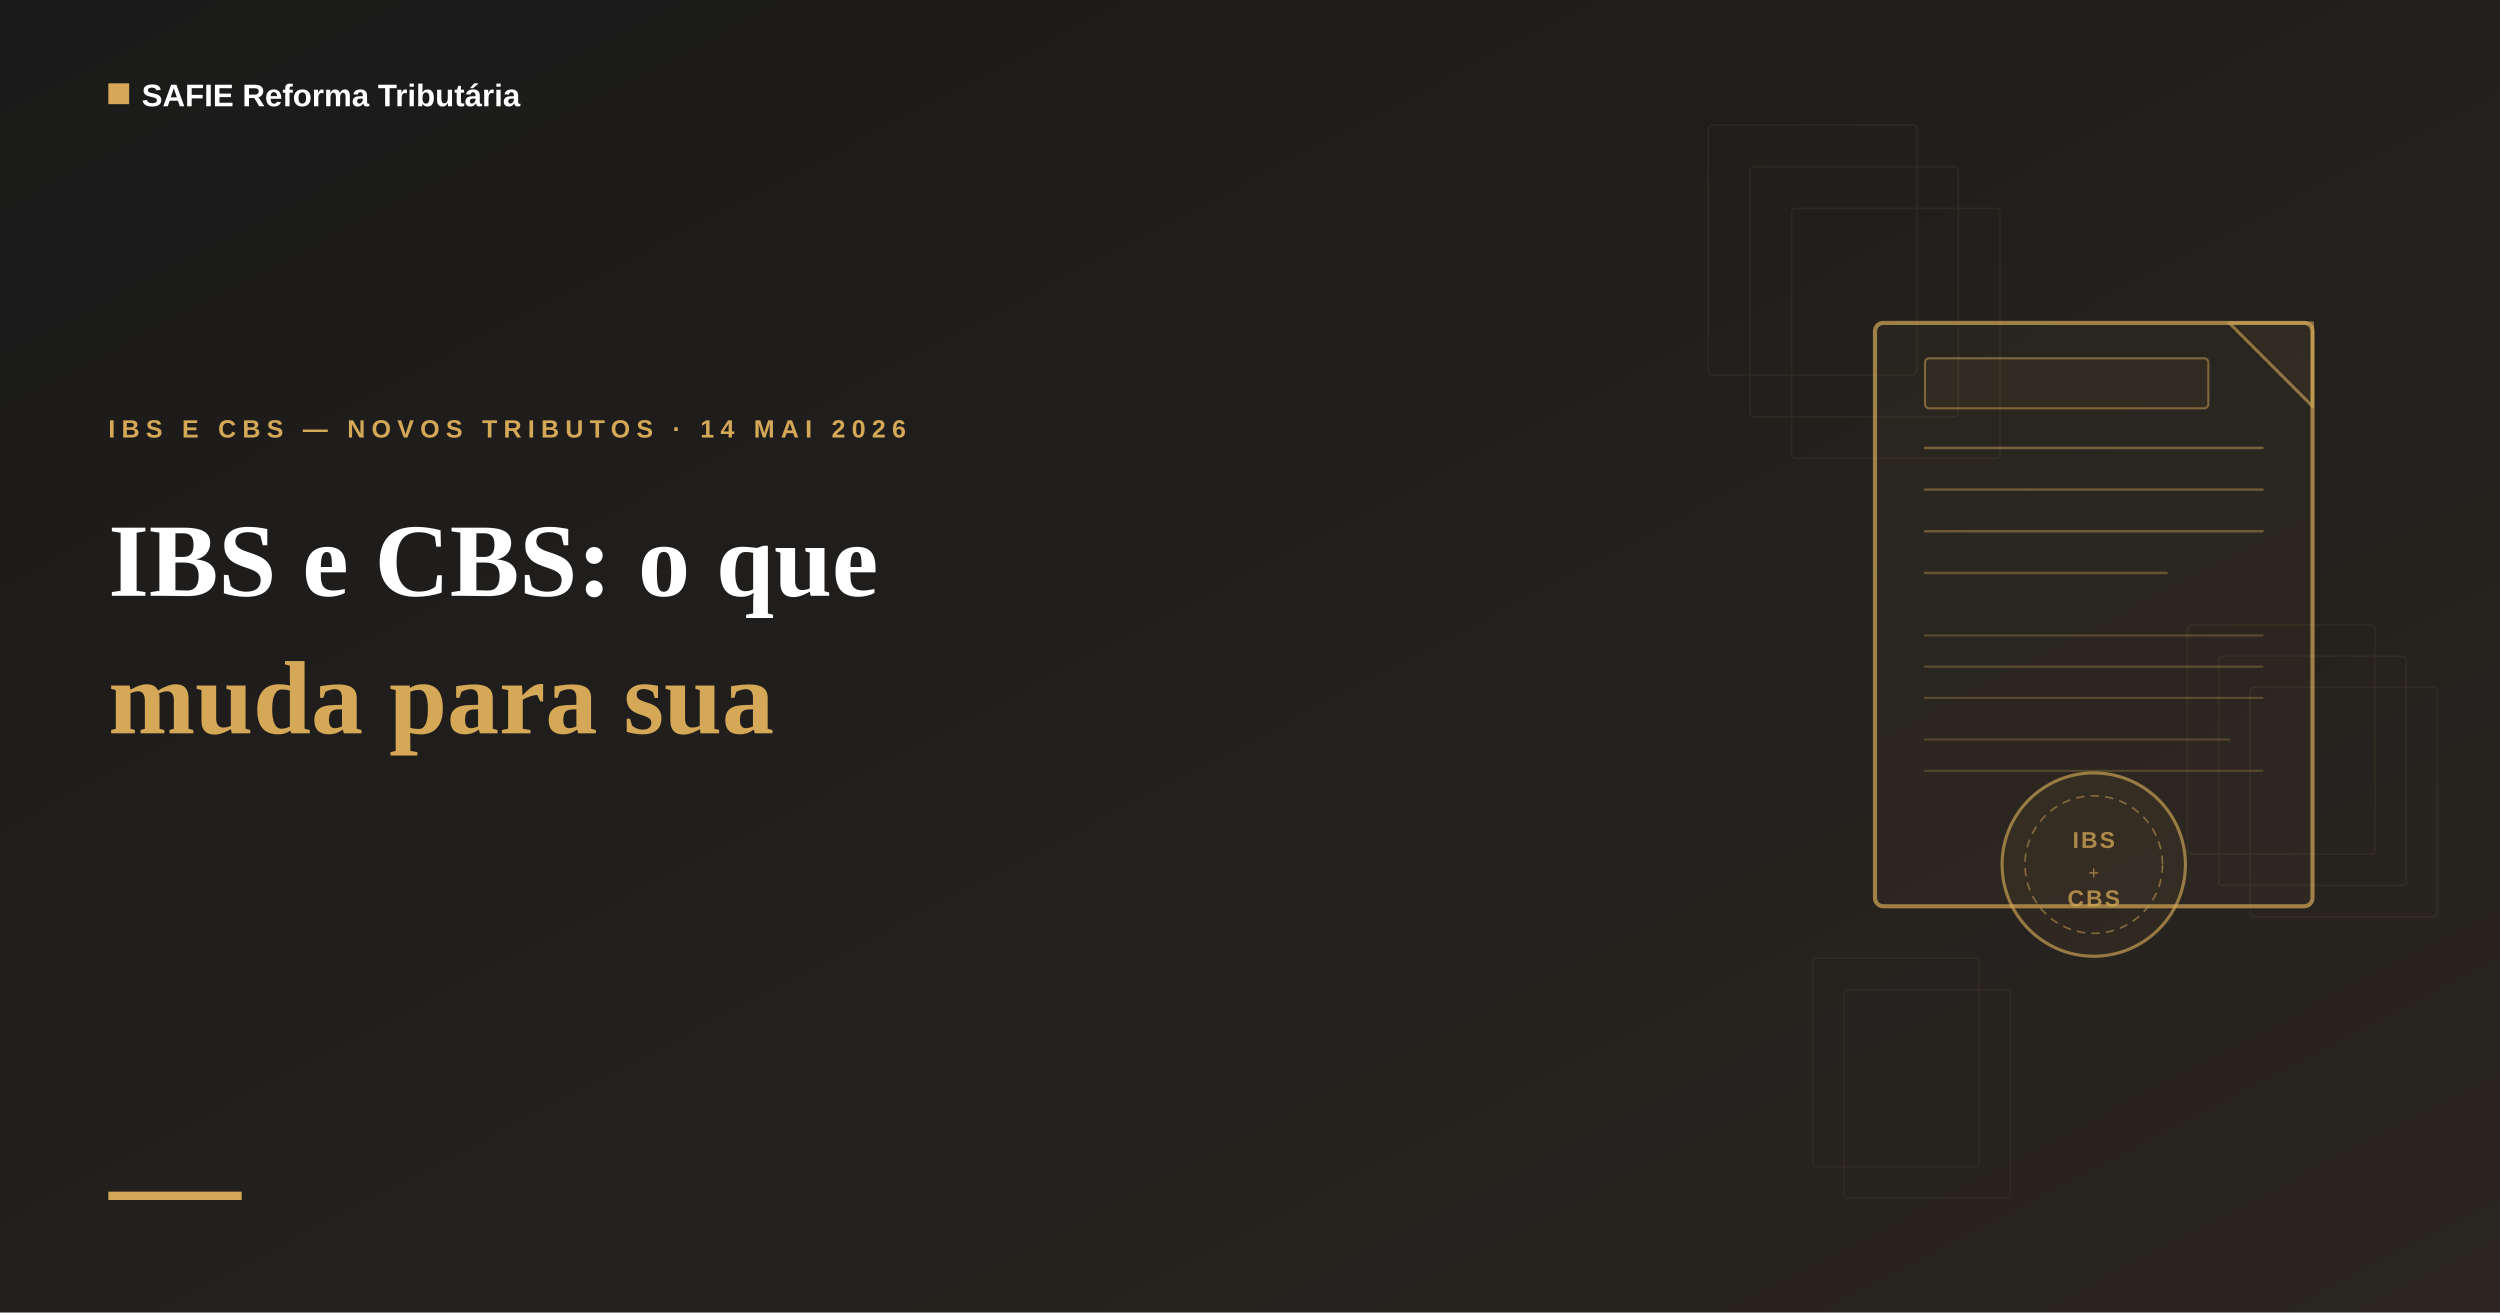
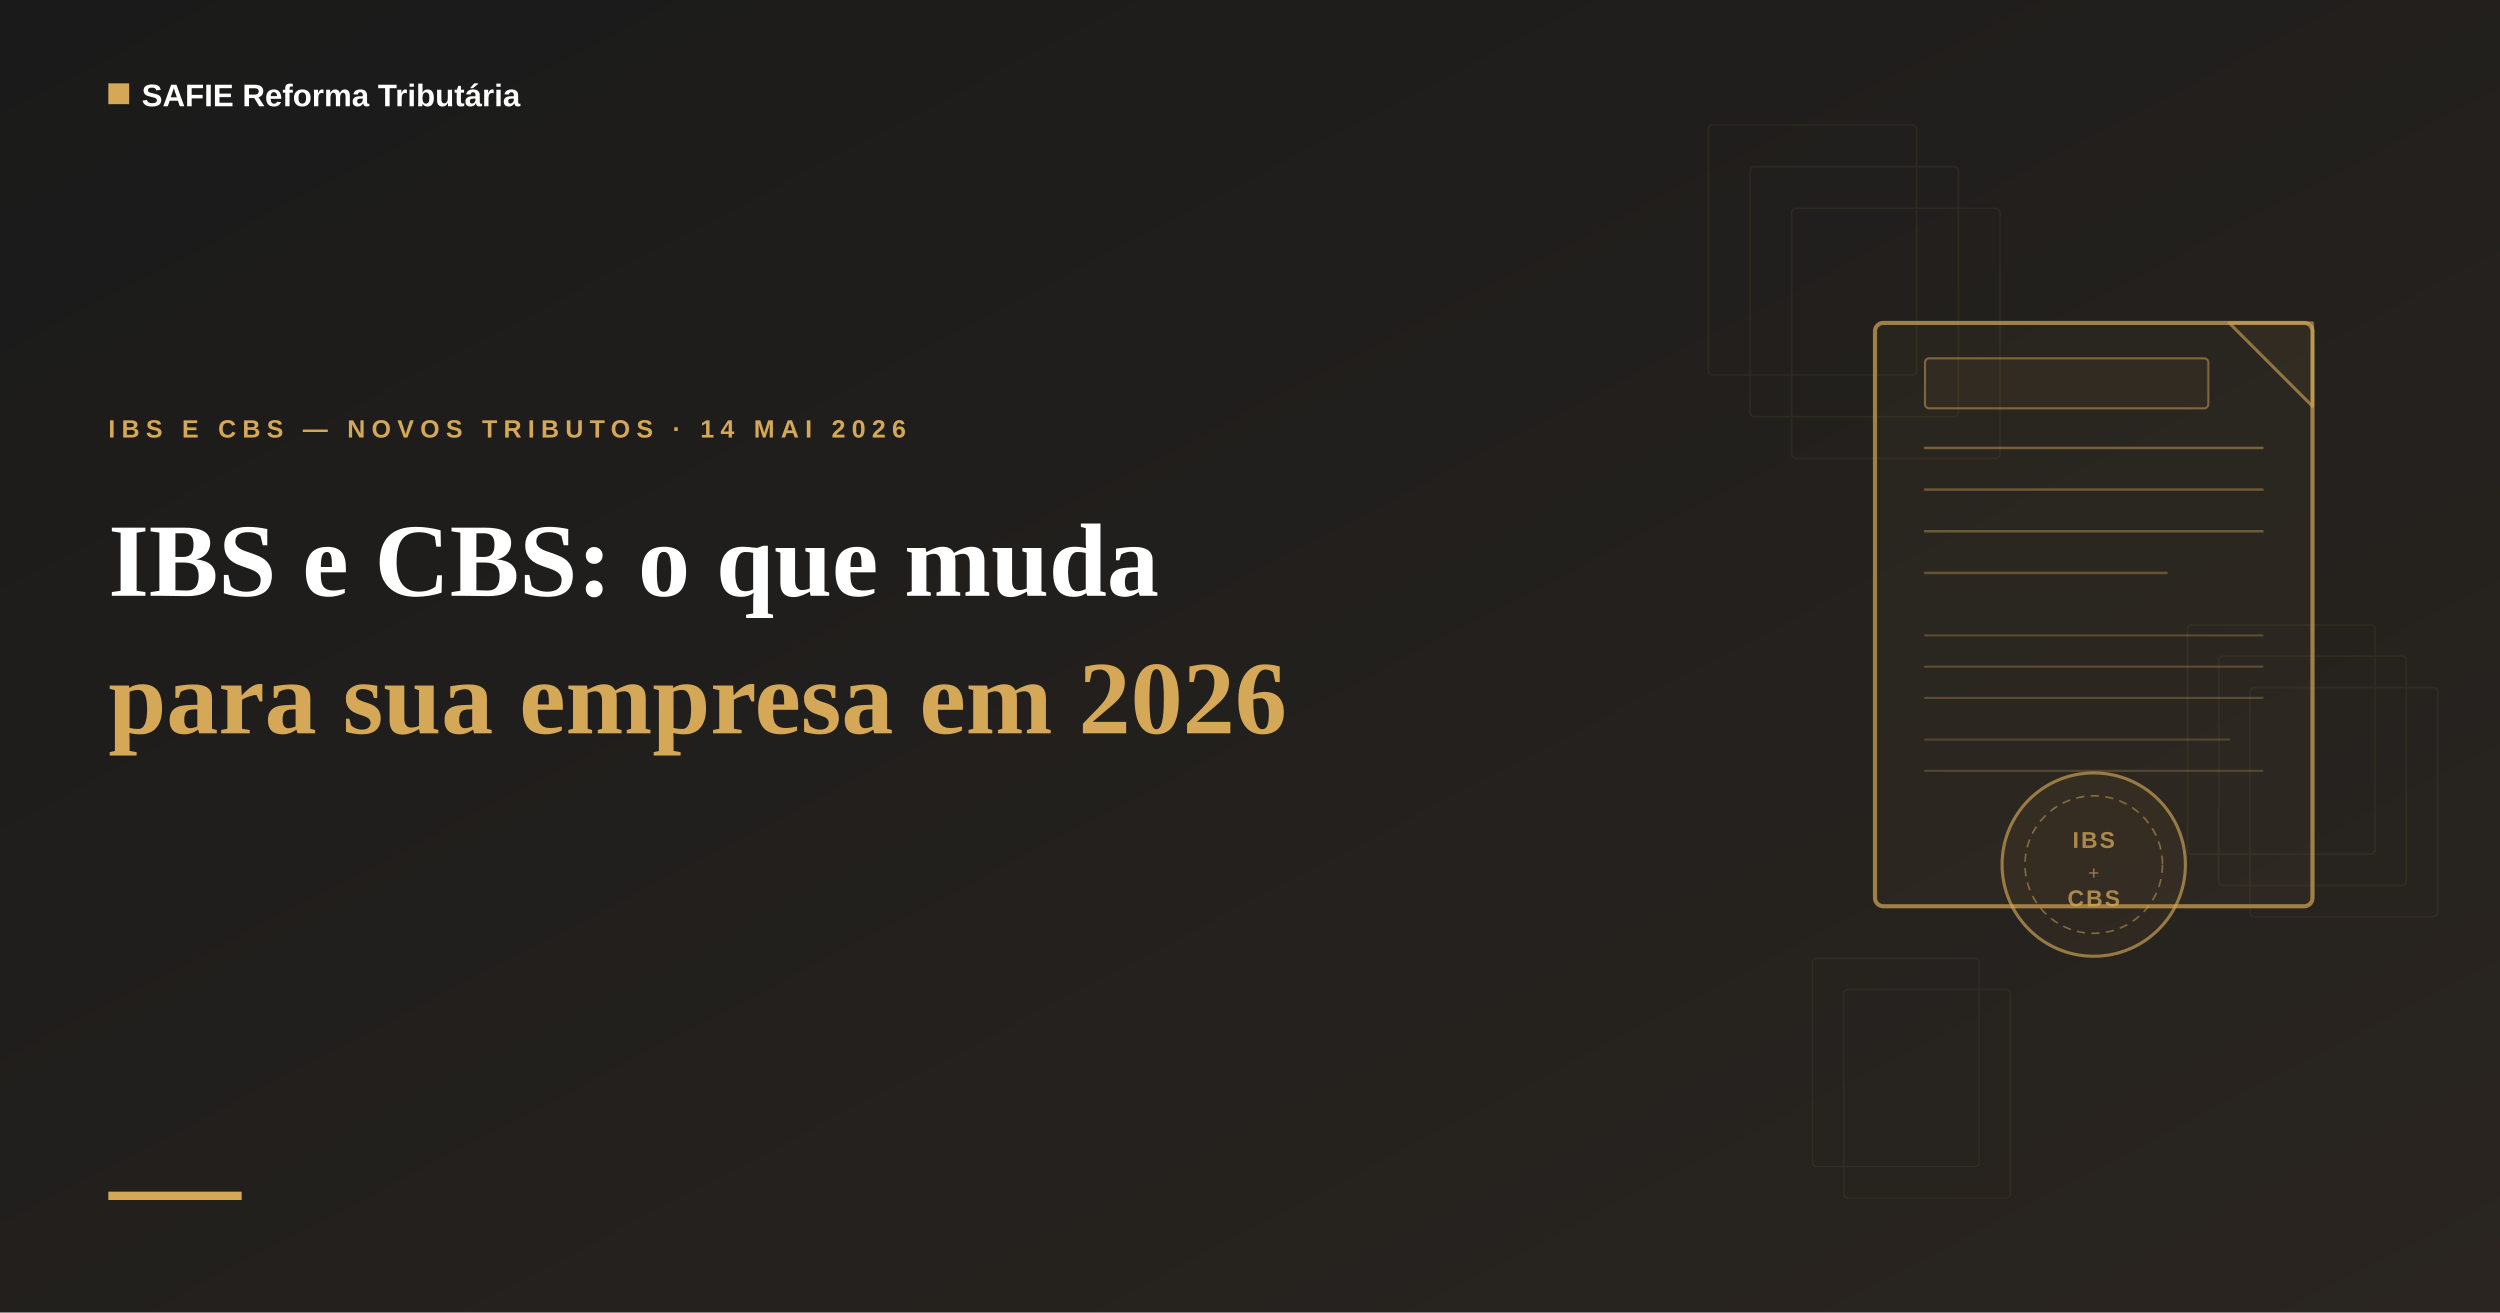
<svg xmlns="http://www.w3.org/2000/svg" viewBox="0 0 1200 630" width="1200" height="630">
  <defs>
    <linearGradient id="bg-grad" x1="0%" y1="0%" x2="100%" y2="100%">
      <stop offset="0%" stop-color="#1a1a1a" />
      <stop offset="100%" stop-color="#2a2520" />
    </linearGradient>
  </defs>
  <rect width="1200" height="630" fill="url(#bg-grad)" />
  <g stroke="#d4a857" fill="none" opacity="0.07">
    <rect x="820" y="60" width="100" height="120" rx="2" stroke-width="0.8" />
    <rect x="840" y="80" width="100" height="120" rx="2" stroke-width="0.8" />
    <rect x="860" y="100" width="100" height="120" rx="2" stroke-width="0.8" />
    <rect x="1050" y="300" width="90" height="110" rx="2" stroke-width="0.8" />
    <rect x="1065" y="315" width="90" height="110" rx="2" stroke-width="0.8" />
    <rect x="1080" y="330" width="90" height="110" rx="2" stroke-width="0.8" />
    <rect x="870" y="460" width="80" height="100" rx="2" stroke-width="0.7" />
    <rect x="885" y="475" width="80" height="100" rx="2" stroke-width="0.7" />
  </g>
  <g stroke="#d4a857" fill="none" stroke-linecap="round" stroke-linejoin="round">
    <rect x="900" y="155" width="210" height="280" rx="4" stroke-width="2" fill="#d4a857" fill-opacity="0.05" opacity="0.7" />
    <polyline points="1070,155 1110,155 1110,195 1070,155" stroke-width="1.5" fill="#d4a857" fill-opacity="0.08" opacity="0.6" />
    <line x1="924" y1="215" x2="1086" y2="215" stroke-width="1.2" opacity="0.45" />
    <line x1="924" y1="235" x2="1086" y2="235" stroke-width="1.2" opacity="0.40" />
    <line x1="924" y1="255" x2="1086" y2="255" stroke-width="1.2" opacity="0.40" />
    <line x1="924" y1="275" x2="1040" y2="275" stroke-width="1.2" opacity="0.35" />
    <line x1="924" y1="305" x2="1086" y2="305" stroke-width="1" opacity="0.30" />
    <line x1="924" y1="320" x2="1086" y2="320" stroke-width="1" opacity="0.30" />
    <line x1="924" y1="335" x2="1086" y2="335" stroke-width="1" opacity="0.30" />
    <line x1="924" y1="355" x2="1070" y2="355" stroke-width="1" opacity="0.25" />
    <line x1="924" y1="370" x2="1086" y2="370" stroke-width="1" opacity="0.25" />
    <rect x="924" y="172" width="136" height="24" rx="2" stroke-width="1" fill="#d4a857" fill-opacity="0.10" opacity="0.5" />
  </g>
  <g transform="translate(1005, 415)">
    <circle r="44" fill="#d4a857" fill-opacity="0.08" stroke="#d4a857" stroke-width="1.5" opacity="0.65" />
    <circle r="33" fill="none" stroke="#d4a857" stroke-width="0.8" stroke-dasharray="4,3" opacity="0.50" />
    <text text-anchor="middle" y="-8" fill="#d4a857" opacity="0.75" font-family="'DM Sans', Arial, sans-serif" font-size="11" font-weight="700" letter-spacing="1">IBS</text>
    <text text-anchor="middle" y="7" fill="#d4a857" opacity="0.65" font-family="'DM Sans', Arial, sans-serif" font-size="9" letter-spacing="1">+</text>
    <text text-anchor="middle" y="20" fill="#d4a857" opacity="0.75" font-family="'DM Sans', Arial, sans-serif" font-size="11" font-weight="700" letter-spacing="1">CBS</text>
  </g>
  <rect x="52" y="40" width="10" height="10" fill="#d4a857" />
  <text x="68" y="51" fill="#ffffff" font-family="'DM Sans', Arial, sans-serif" font-size="15" font-weight="600">SAFIE Reforma Tributária</text>
  <text x="52" y="210" fill="#d4a857" font-family="'DM Sans', Arial, sans-serif" font-size="12" font-weight="600" letter-spacing="3">IBS E CBS — NOVOS TRIBUTOS · 14 MAI 2026</text>
-   <text x="52" y="286" fill="#ffffff" font-family="Georgia, 'Times New Roman', serif" font-size="50" font-weight="700">IBS e CBS: o que</text>
-   <text x="52" y="352" fill="#d4a857" font-family="Georgia, 'Times New Roman', serif" font-size="50" font-weight="700">muda para sua</text>
+   <text x="52" y="286" fill="#ffffff" font-family="Georgia, 'Times New Roman', serif" font-size="50" font-weight="700">IBS e CBS: o que muda</text>
+   <text x="52" y="352" fill="#d4a857" font-family="Georgia, 'Times New Roman', serif" font-size="50" font-weight="700">para sua empresa em 2026</text>
  <text x="52" y="418" fill="#d4a857" font-family="Georgia, 'Times New Roman', serif" font-size="50" font-weight="700" />
  <rect x="52" y="572" width="64" height="4" fill="#d4a857" />
</svg>
